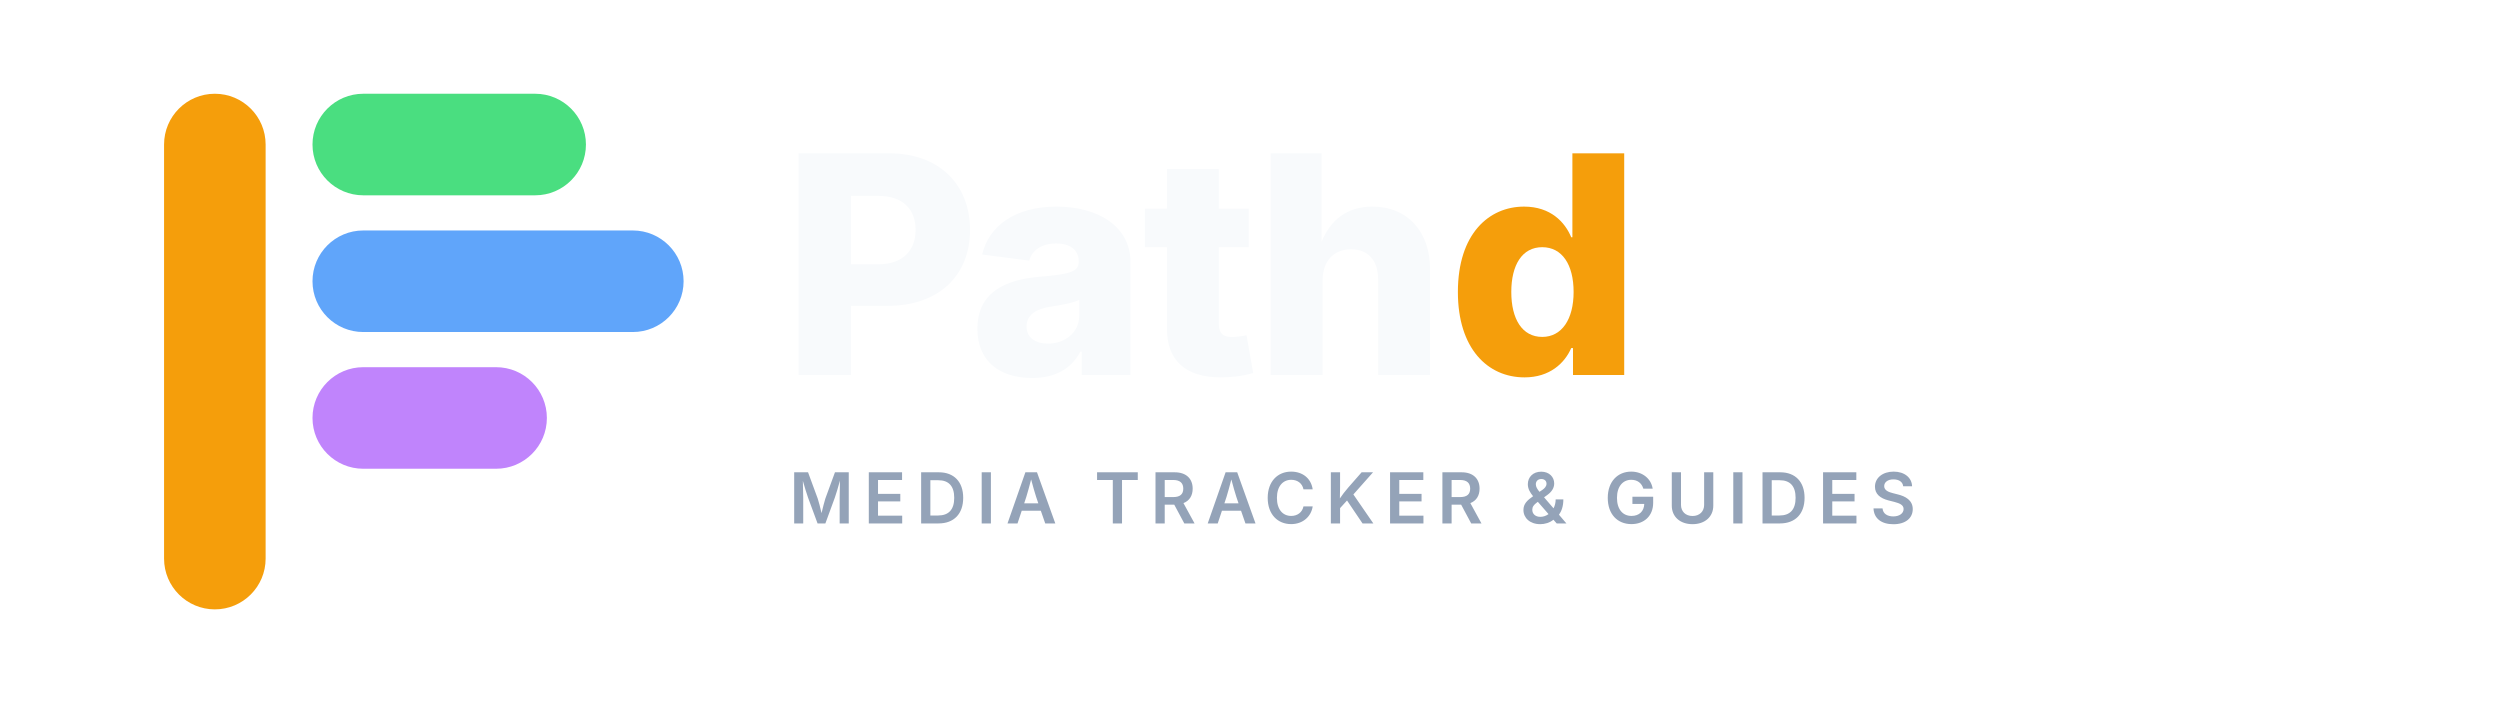
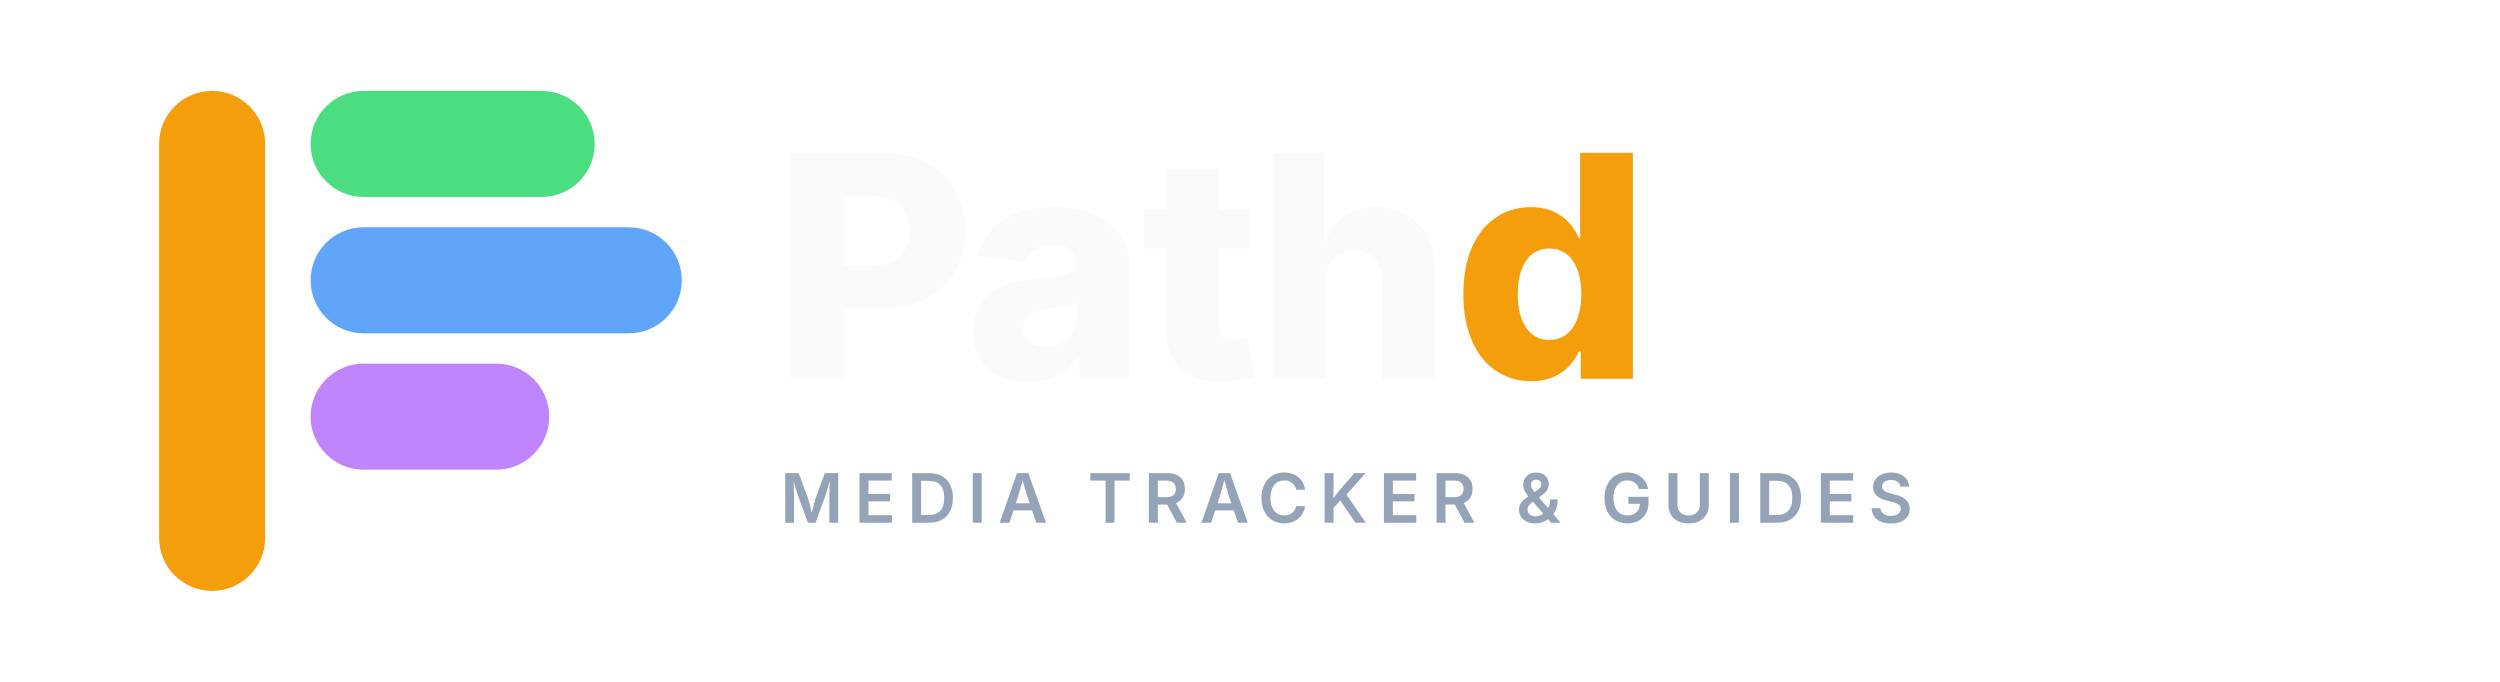
- <svg xmlns="http://www.w3.org/2000/svg" viewBox="0 0 640 180" width="100%" height="100%" fill="none">
+ <svg xmlns="http://www.w3.org/2000/svg" viewBox="0 0 660 180" width="100%" height="100%" fill="none">
  <g transform="translate(18, 0)">
-     <rect x="24" y="24" width="26" height="132" rx="13" fill="#f59e0b" />
-     <rect x="62" y="24" width="70" height="26" rx="13" fill="#4ade80" />
-     <rect x="62" y="59" width="95" height="26" rx="13" fill="#60a5fa" />
-     <rect x="62" y="94" width="60" height="26" rx="13" fill="#c084fc" />
+     <rect x="24" y="24" width="28" height="132" rx="14" fill="#f59e0b" />
+     <rect x="64" y="24" width="75" height="28" rx="14" fill="#4ade80" />
+     <rect x="64" y="60" width="98" height="28" rx="14" fill="#60a5fa" />
+     <rect x="64" y="96" width="63" height="28" rx="14" fill="#c084fc" />
  </g>
-   <text x="200" y="96" font-family="'Inter', 'Segoe UI', system-ui, -apple-system, sans-serif" font-size="78" font-weight="800" letter-spacing="-1.5" fill="#f8fafc">
+   <text x="204" y="100" font-family="system-ui, -apple-system, 'Inter', 'Segoe UI', Roboto, sans-serif" font-size="82" font-weight="800" letter-spacing="-1.5" fill="#f8fafc">
    Path<tspan fill="#f59e0b">d</tspan>
  </text>
-   <text x="202" y="134" font-family="'Inter', 'Segoe UI', system-ui, -apple-system, sans-serif" font-size="18" font-weight="600" letter-spacing="2.5" fill="#94a3b8">
+   <text x="206" y="138" font-family="system-ui, -apple-system, 'Inter', 'Segoe UI', Roboto, sans-serif" font-size="18" font-weight="600" letter-spacing="3" fill="#94a3b8">
    MEDIA TRACKER &amp; GUIDES
  </text>
</svg>
